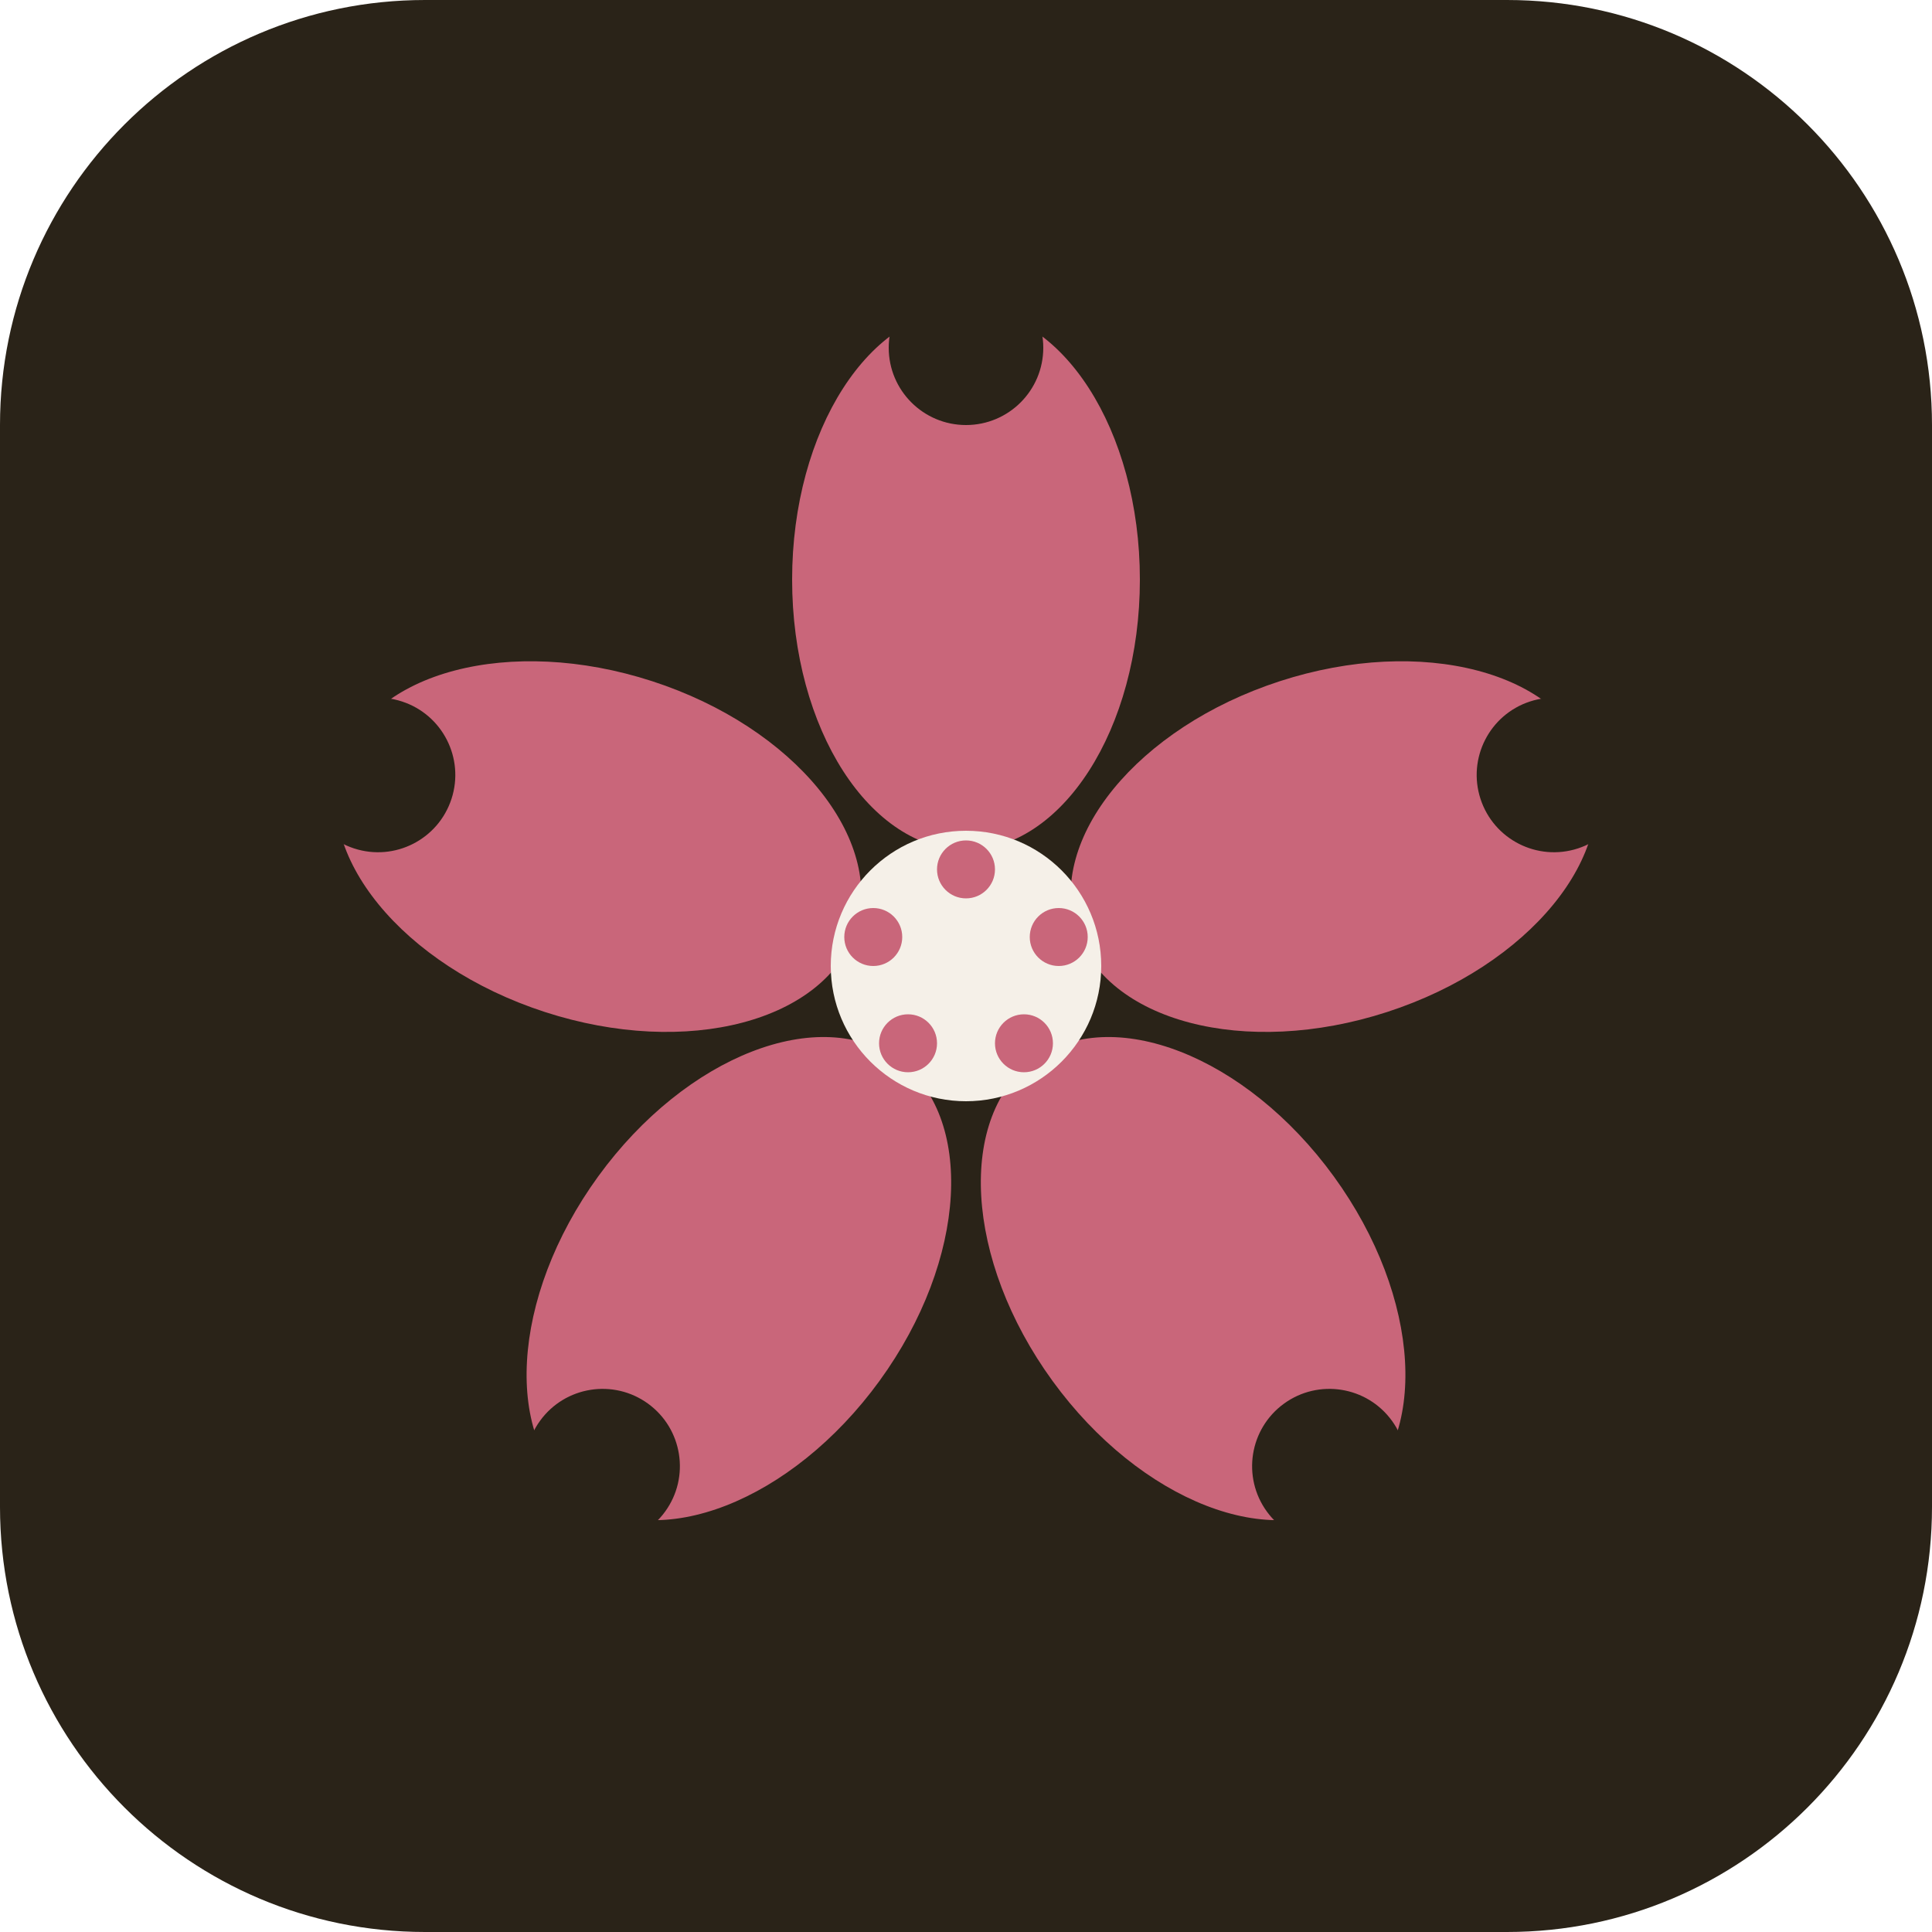
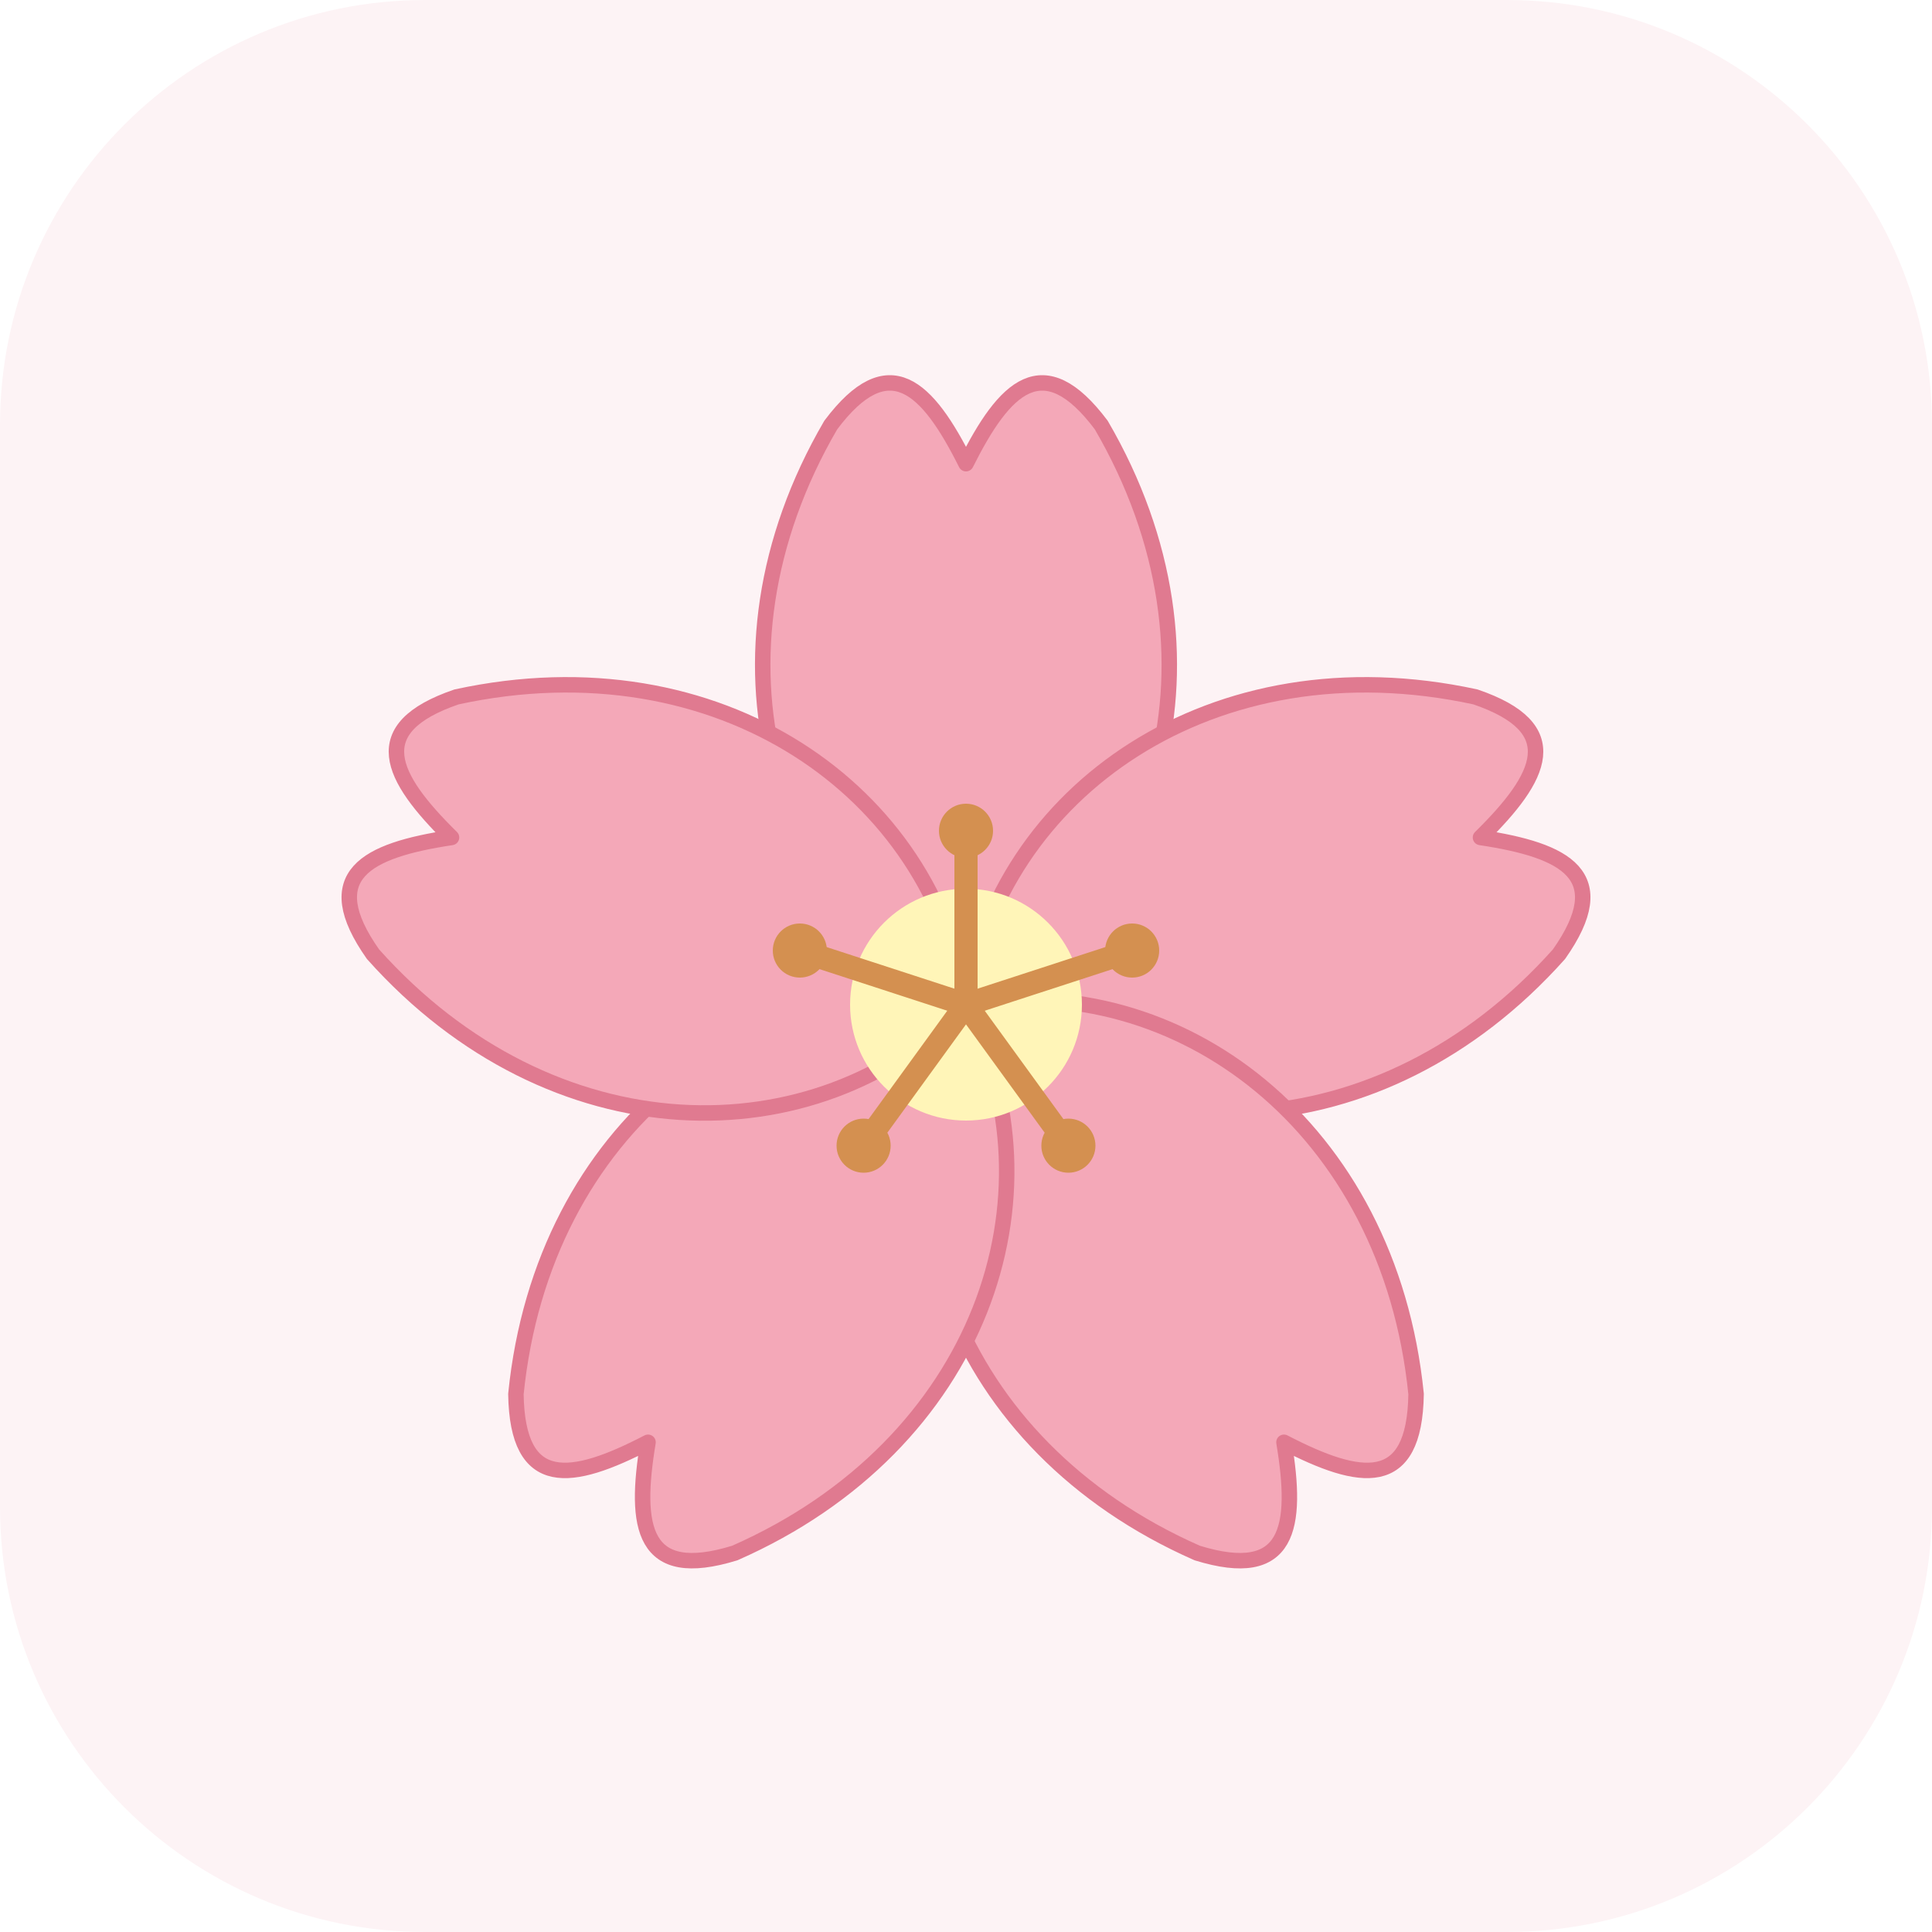
<svg xmlns="http://www.w3.org/2000/svg" viewBox="0 0 100 100">
-   <rect width="100" height="100" rx="22" fill="#2a2318" />
-   <g transform="translate(50,50)">
-     <ellipse cx="0" cy="-20" rx="9" ry="14" fill="#c9667a" transform="rotate(0)" />
-     <ellipse cx="0" cy="-20" rx="9" ry="14" fill="#c9667a" transform="rotate(72)" />
-     <ellipse cx="0" cy="-20" rx="9" ry="14" fill="#c9667a" transform="rotate(144)" />
-     <ellipse cx="0" cy="-20" rx="9" ry="14" fill="#c9667a" transform="rotate(216)" />
-     <ellipse cx="0" cy="-20" rx="9" ry="14" fill="#c9667a" transform="rotate(288)" />
-     <ellipse cx="0" cy="-32" rx="4" ry="4" fill="#2a2318" transform="rotate(0)" />
-     <ellipse cx="0" cy="-32" rx="4" ry="4" fill="#2a2318" transform="rotate(72)" />
-     <ellipse cx="0" cy="-32" rx="4" ry="4" fill="#2a2318" transform="rotate(144)" />
-     <ellipse cx="0" cy="-32" rx="4" ry="4" fill="#2a2318" transform="rotate(216)" />
-     <ellipse cx="0" cy="-32" rx="4" ry="4" fill="#2a2318" transform="rotate(288)" />
-     <circle cx="0" cy="0" r="7" fill="#f5f0e8" />
-     <circle cx="0" cy="-5" r="1.5" fill="#c9667a" />
-     <circle cx="4.8" cy="-1.5" r="1.5" fill="#c9667a" />
-     <circle cx="3" cy="4" r="1.5" fill="#c9667a" />
-     <circle cx="-3" cy="4" r="1.5" fill="#c9667a" />
-     <circle cx="-4.8" cy="-1.5" r="1.5" fill="#c9667a" />
+   <rect width="100" height="100" rx="22" fill="#fdf3f5" />
+   <g transform="translate(50,52)">
+     <g fill="#f4a8b8" stroke="#e07a90" stroke-width="0.8" stroke-linejoin="round">
+       <path d="M 0,0 C -10,-5 -14,-18 -7,-30 C -4,-34 -2,-32 0,-28 C 2,-32 4,-34 7,-30 C 14,-18 10,-5 0,0 Z" />
+       <path d="M 0,0 C -10,-5 -14,-18 -7,-30 C -4,-34 -2,-32 0,-28 C 2,-32 4,-34 7,-30 C 14,-18 10,-5 0,0 Z" transform="rotate(72)" />
+       <path d="M 0,0 C -10,-5 -14,-18 -7,-30 C -4,-34 -2,-32 0,-28 C 2,-32 4,-34 7,-30 C 14,-18 10,-5 0,0 Z" transform="rotate(144)" />
+       <path d="M 0,0 C -10,-5 -14,-18 -7,-30 C -4,-34 -2,-32 0,-28 C 2,-32 4,-34 7,-30 C 14,-18 10,-5 0,0 Z" transform="rotate(216)" />
+       <path d="M 0,0 C -10,-5 -14,-18 -7,-30 C -4,-34 -2,-32 0,-28 C 2,-32 4,-34 7,-30 C 14,-18 10,-5 0,0 Z" transform="rotate(288)" />
+     </g>
+     <circle r="6" fill="#fff5b8" />
+     <g stroke="#d49050" stroke-width="1.2" stroke-linecap="round">
+       <line x1="0" y1="0" x2="0" y2="-9" />
+       <line x1="0" y1="0" x2="8.6" y2="-2.8" transform="rotate(0)" />
+       <line x1="0" y1="0" x2="5.3" y2="7.3" />
+       <line x1="0" y1="0" x2="-5.3" y2="7.3" />
+       <line x1="0" y1="0" x2="-8.6" y2="-2.8" />
+     </g>
+     <g fill="#d49050">
+       <circle r="1.4" cx="0" cy="-9" />
+       <circle r="1.4" cx="8.6" cy="-2.8" />
+       <circle r="1.4" cx="5.3" cy="7.3" />
+       <circle r="1.4" cx="-5.3" cy="7.3" />
+       <circle r="1.4" cx="-8.6" cy="-2.8" />
+     </g>
  </g>
</svg>
